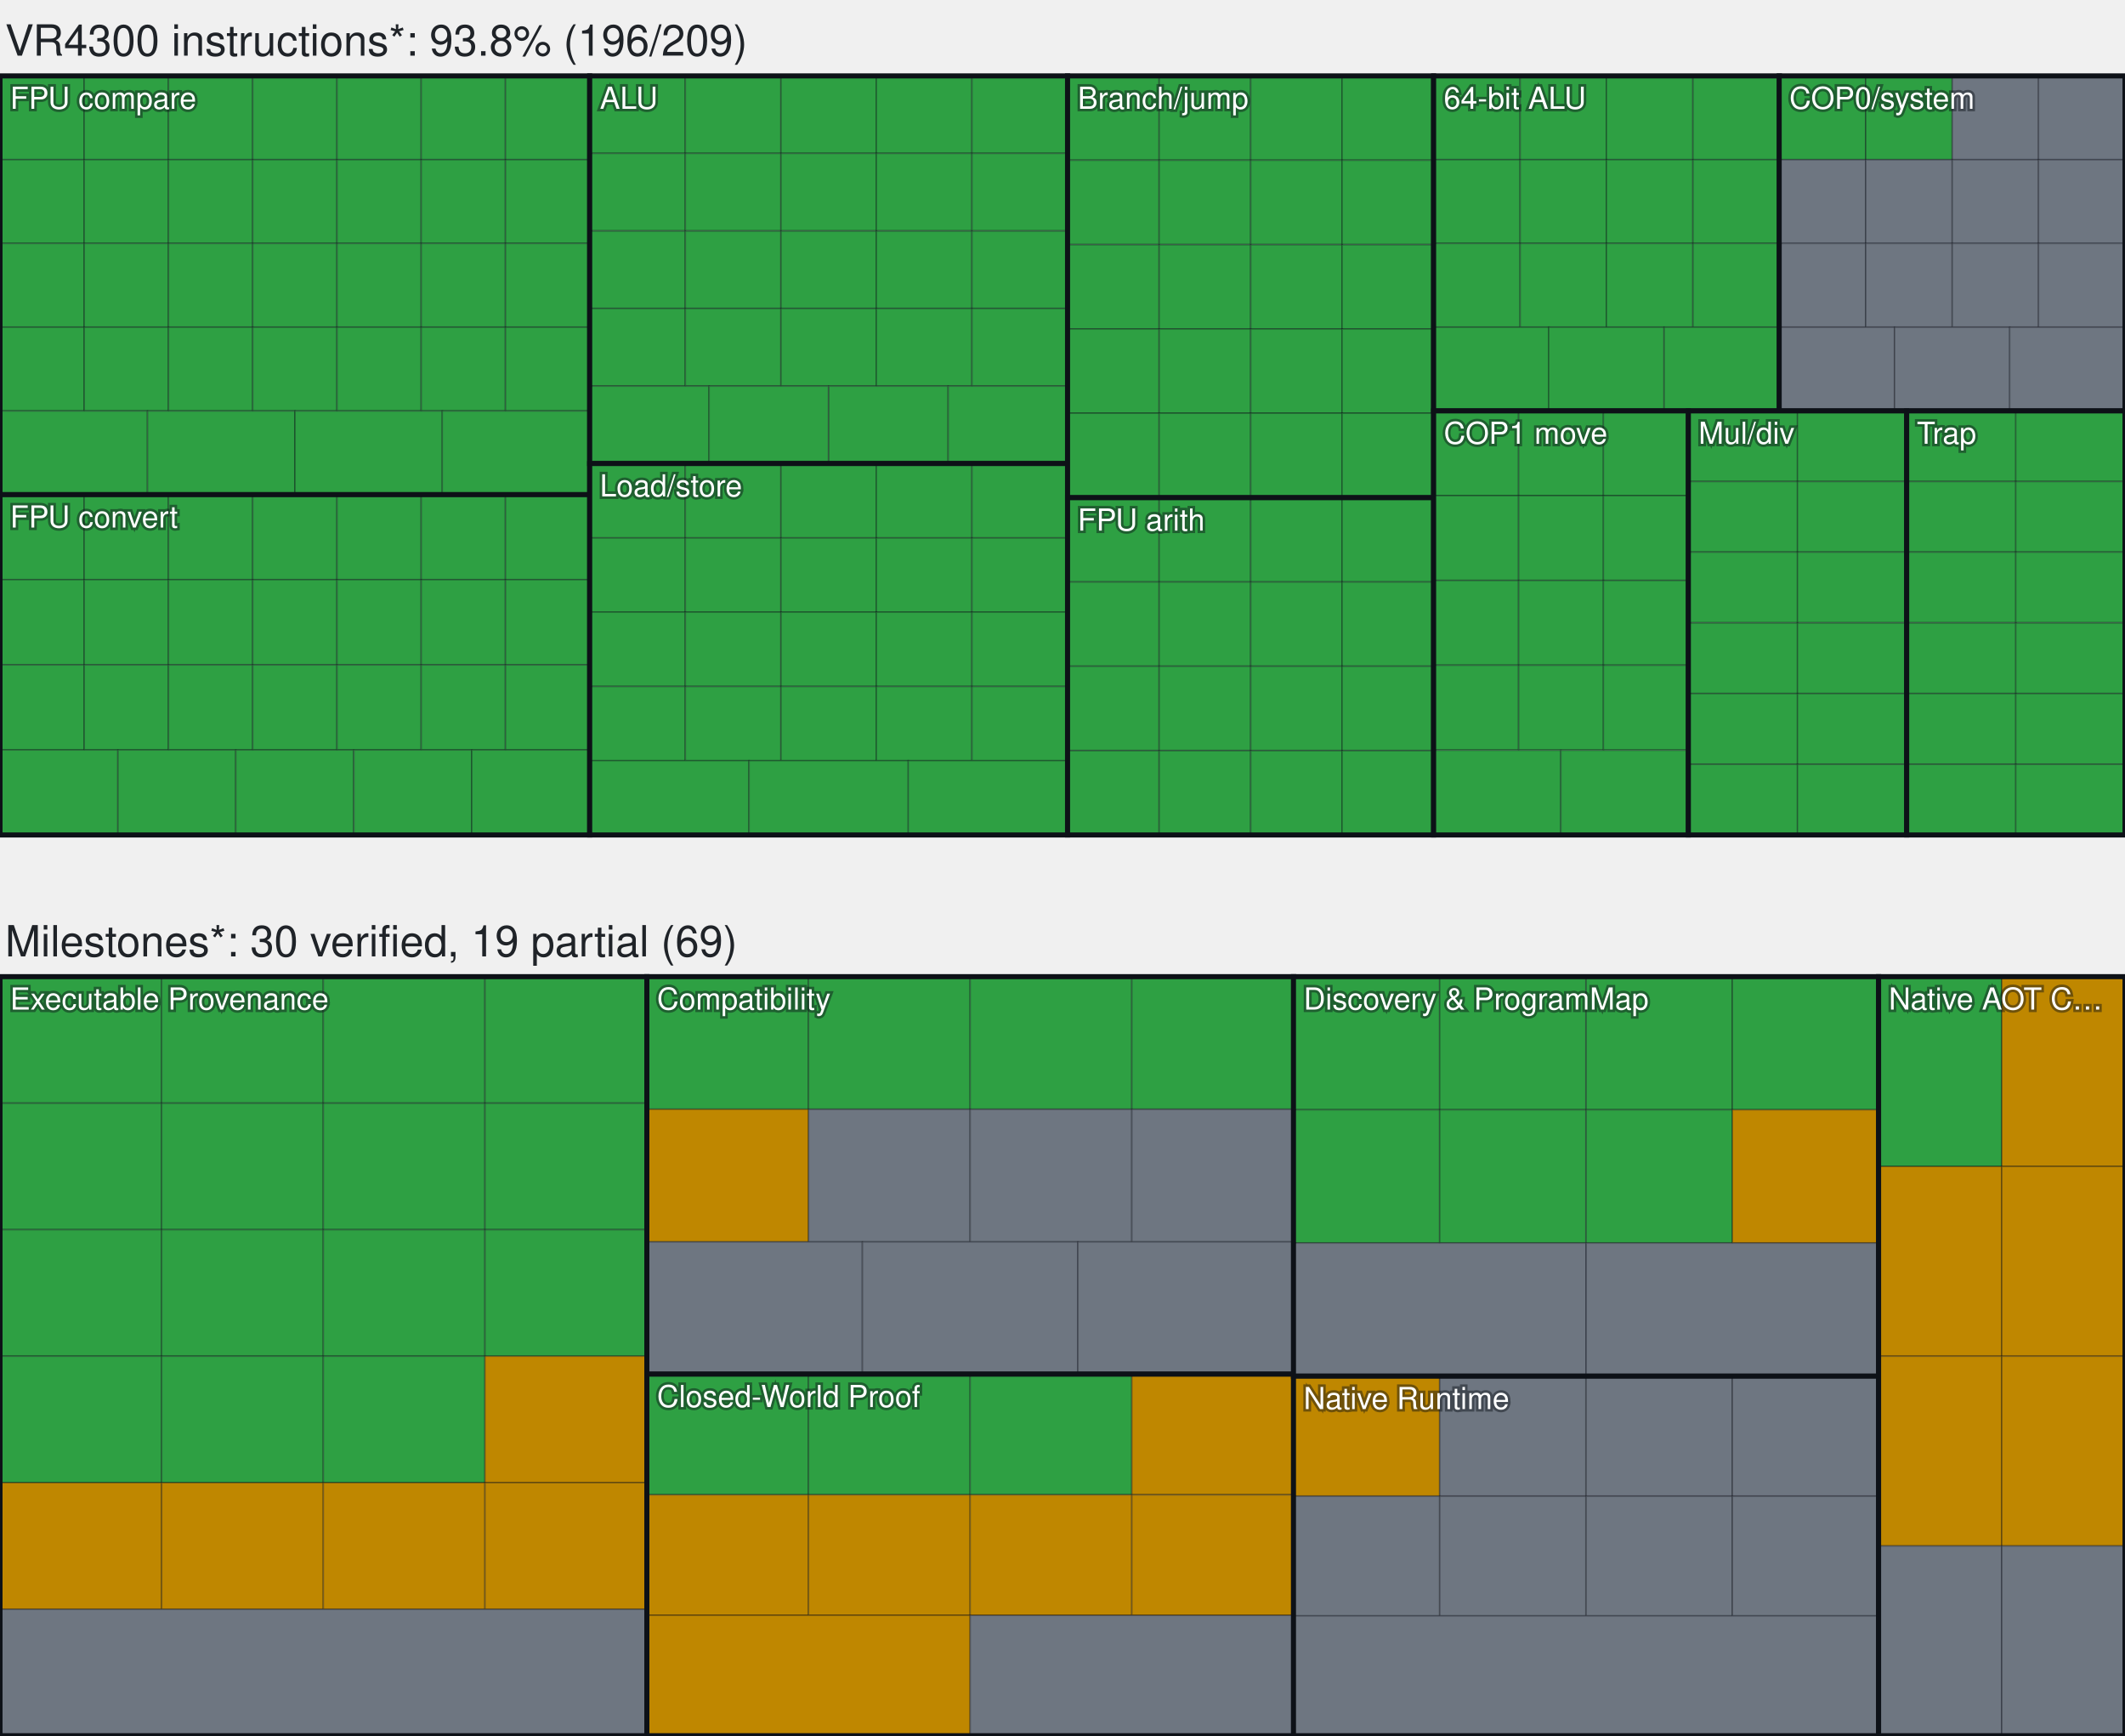
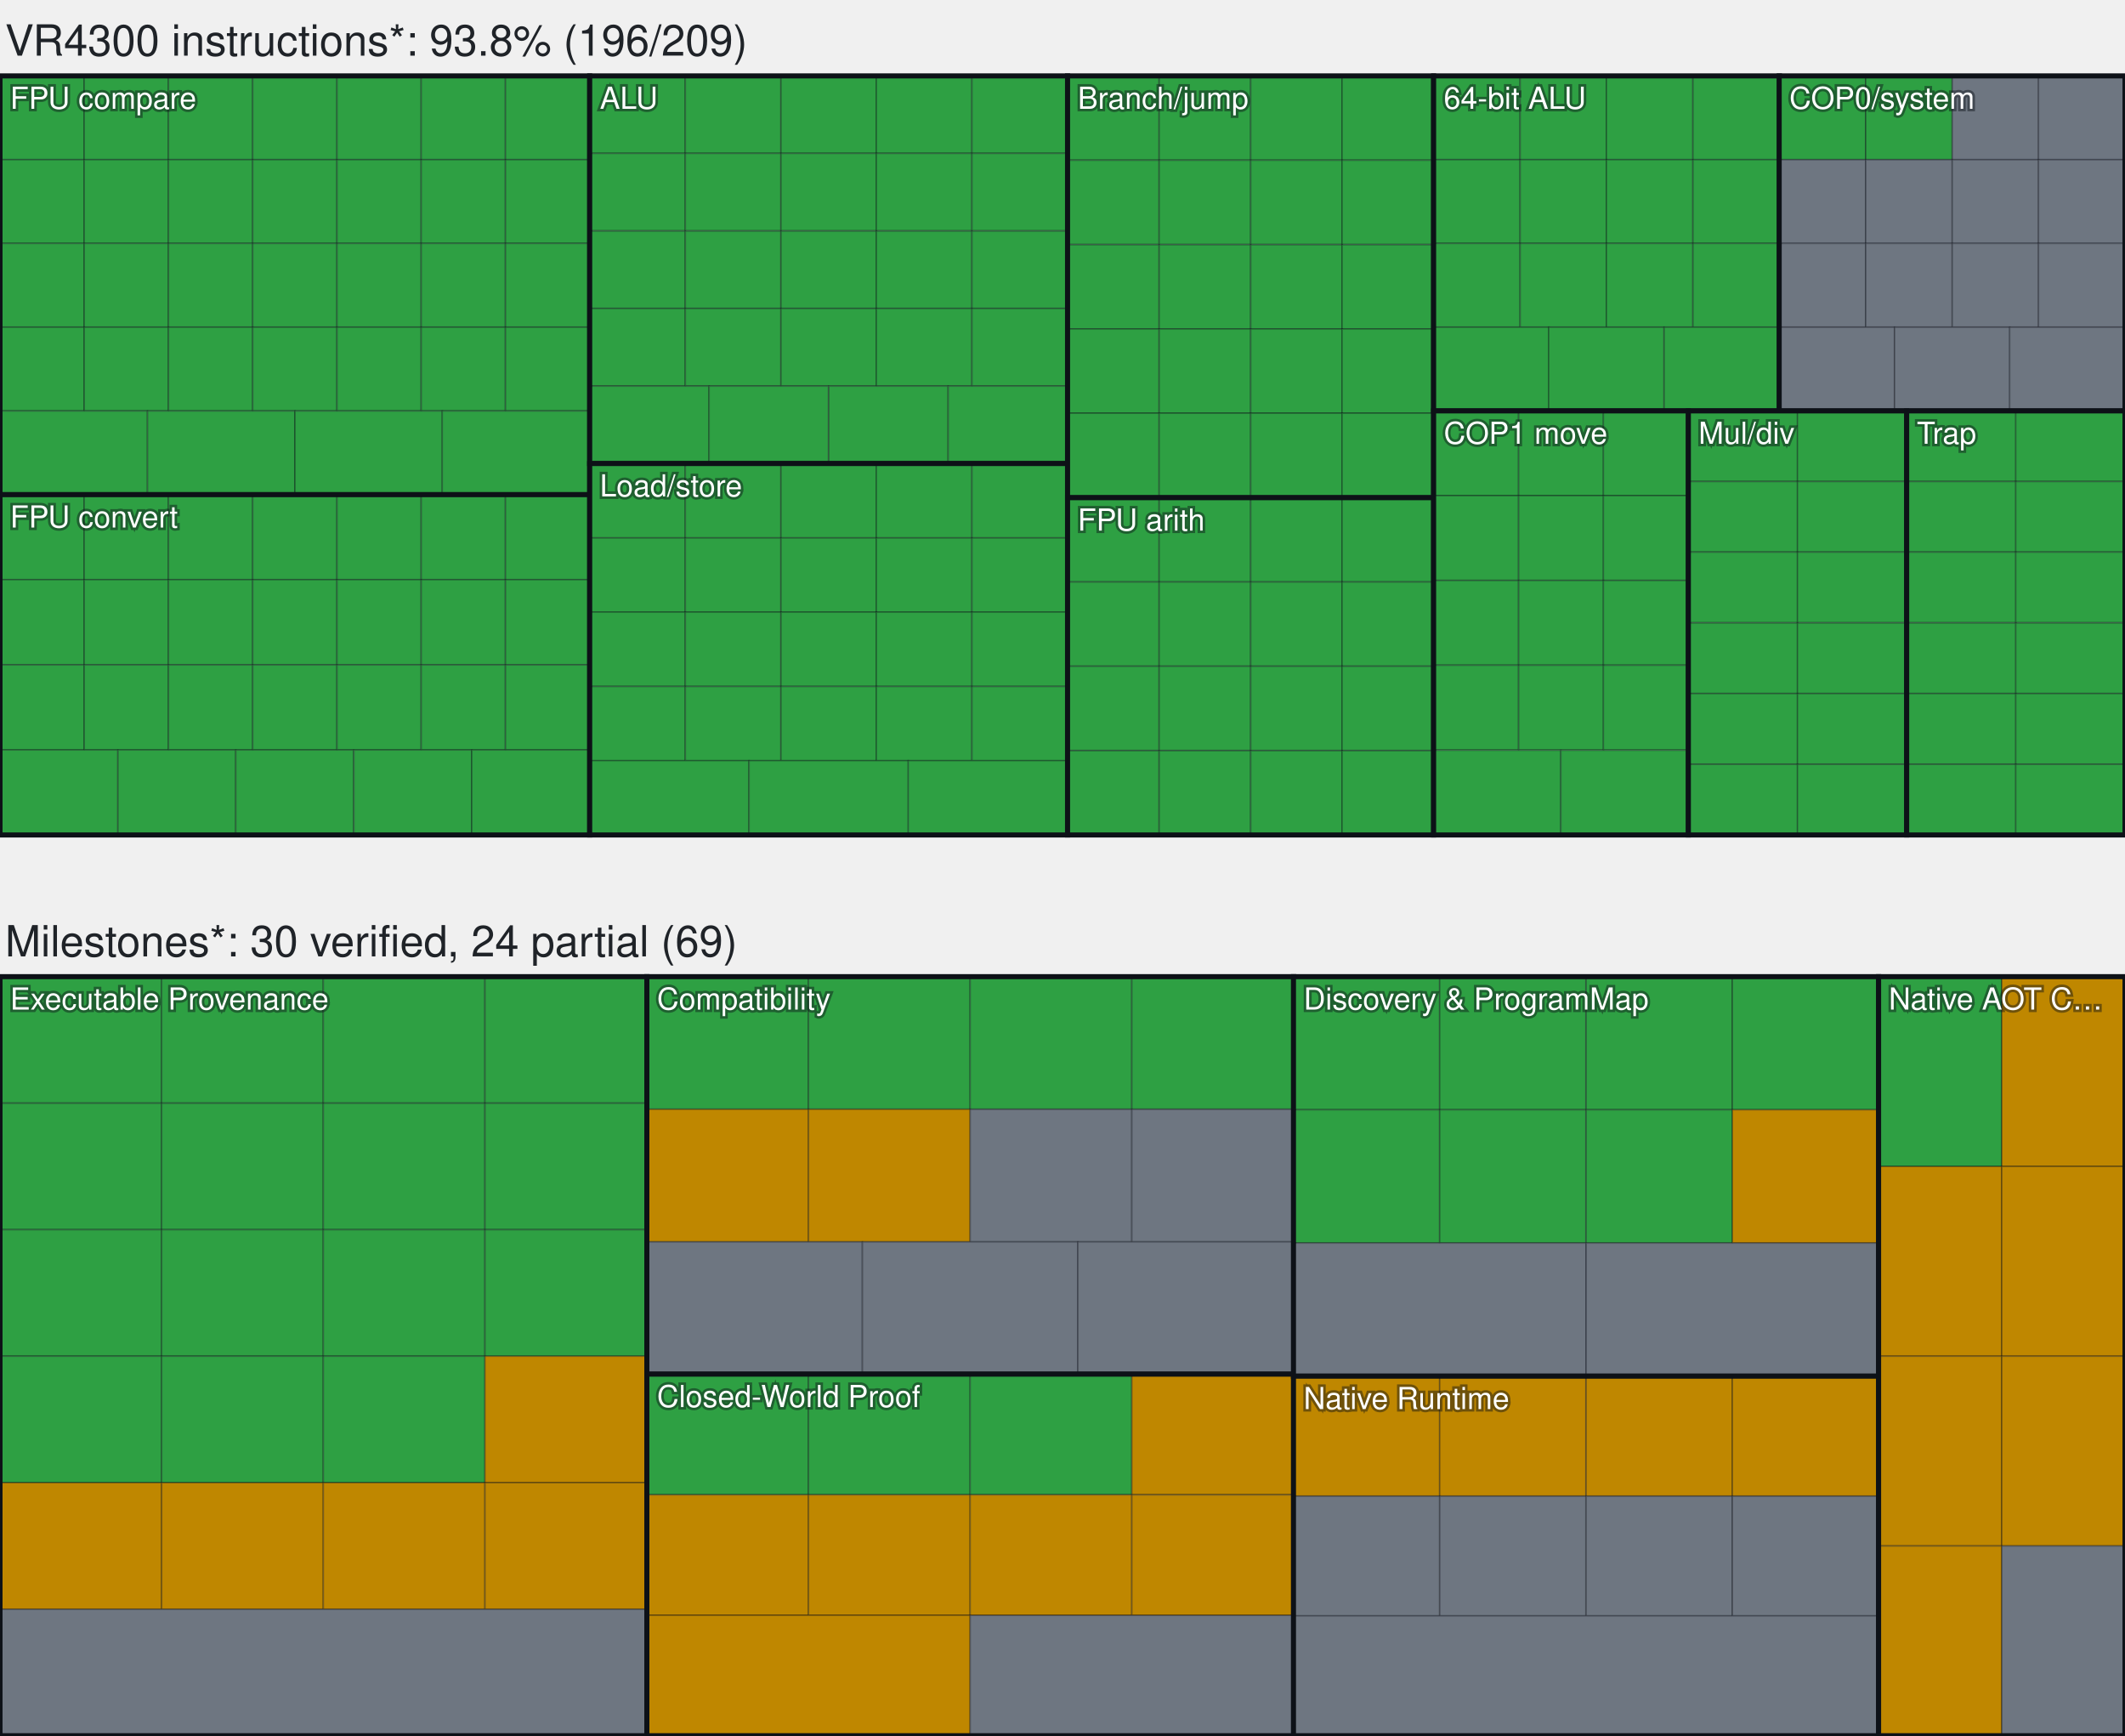
<svg xmlns="http://www.w3.org/2000/svg" viewBox="0 0 840 686" width="840" height="686" role="img" aria-label="Plaid coverage maps">
  <style>text{font-family:-apple-system,"Segoe UI",Helvetica,Arial,sans-serif}.title{font-size:17px;fill:#1f2328}.cell{font-size:12px;fill:#fff;paint-order:stroke;stroke:#0d1117;stroke-width:2px;stroke-opacity:.45}@media (prefers-color-scheme:dark){.title{fill:#e6edf3}}</style>
  <text x="2" y="22" class="title">VR4300 instructions*: 93.8% (196/209)</text>
-   <text x="2" y="378" class="title">Milestones*: 30 verified, 19 partial (69)</text>
+   <text x="2" y="378" class="title">Milestones*: 30 verified, 24 partial (69)</text>
  <rect x="0.0" y="30.0" width="33.3" height="33.1" fill="#2ea043" stroke="#0d1117" stroke-opacity="0.35" stroke-width="0.6" />
  <rect x="33.3" y="30.0" width="33.3" height="33.1" fill="#2ea043" stroke="#0d1117" stroke-opacity="0.35" stroke-width="0.6" />
  <rect x="66.6" y="30.0" width="33.3" height="33.1" fill="#2ea043" stroke="#0d1117" stroke-opacity="0.35" stroke-width="0.6" />
  <rect x="99.9" y="30.0" width="33.3" height="33.1" fill="#2ea043" stroke="#0d1117" stroke-opacity="0.35" stroke-width="0.6" />
  <rect x="133.2" y="30.0" width="33.3" height="33.1" fill="#2ea043" stroke="#0d1117" stroke-opacity="0.35" stroke-width="0.6" />
  <rect x="166.5" y="30.0" width="33.3" height="33.1" fill="#2ea043" stroke="#0d1117" stroke-opacity="0.35" stroke-width="0.6" />
  <rect x="199.8" y="30.0" width="33.3" height="33.1" fill="#2ea043" stroke="#0d1117" stroke-opacity="0.35" stroke-width="0.6" />
  <rect x="0.0" y="63.1" width="33.3" height="33.1" fill="#2ea043" stroke="#0d1117" stroke-opacity="0.35" stroke-width="0.6" />
  <rect x="33.3" y="63.1" width="33.3" height="33.1" fill="#2ea043" stroke="#0d1117" stroke-opacity="0.35" stroke-width="0.6" />
  <rect x="66.6" y="63.1" width="33.3" height="33.1" fill="#2ea043" stroke="#0d1117" stroke-opacity="0.35" stroke-width="0.6" />
  <rect x="99.9" y="63.1" width="33.3" height="33.1" fill="#2ea043" stroke="#0d1117" stroke-opacity="0.35" stroke-width="0.6" />
  <rect x="133.2" y="63.1" width="33.3" height="33.1" fill="#2ea043" stroke="#0d1117" stroke-opacity="0.35" stroke-width="0.6" />
  <rect x="166.5" y="63.1" width="33.3" height="33.1" fill="#2ea043" stroke="#0d1117" stroke-opacity="0.35" stroke-width="0.6" />
  <rect x="199.8" y="63.1" width="33.3" height="33.1" fill="#2ea043" stroke="#0d1117" stroke-opacity="0.35" stroke-width="0.6" />
  <rect x="0.0" y="96.2" width="33.3" height="33.1" fill="#2ea043" stroke="#0d1117" stroke-opacity="0.35" stroke-width="0.6" />
  <rect x="33.3" y="96.2" width="33.3" height="33.1" fill="#2ea043" stroke="#0d1117" stroke-opacity="0.35" stroke-width="0.6" />
  <rect x="66.6" y="96.2" width="33.3" height="33.1" fill="#2ea043" stroke="#0d1117" stroke-opacity="0.35" stroke-width="0.6" />
  <rect x="99.9" y="96.2" width="33.3" height="33.1" fill="#2ea043" stroke="#0d1117" stroke-opacity="0.35" stroke-width="0.6" />
  <rect x="133.2" y="96.2" width="33.3" height="33.1" fill="#2ea043" stroke="#0d1117" stroke-opacity="0.35" stroke-width="0.6" />
  <rect x="166.5" y="96.2" width="33.3" height="33.1" fill="#2ea043" stroke="#0d1117" stroke-opacity="0.35" stroke-width="0.6" />
  <rect x="199.8" y="96.2" width="33.3" height="33.1" fill="#2ea043" stroke="#0d1117" stroke-opacity="0.35" stroke-width="0.6" />
  <rect x="0.0" y="129.3" width="33.3" height="33.1" fill="#2ea043" stroke="#0d1117" stroke-opacity="0.35" stroke-width="0.6" />
  <rect x="33.3" y="129.3" width="33.3" height="33.1" fill="#2ea043" stroke="#0d1117" stroke-opacity="0.35" stroke-width="0.6" />
  <rect x="66.6" y="129.3" width="33.3" height="33.1" fill="#2ea043" stroke="#0d1117" stroke-opacity="0.35" stroke-width="0.6" />
  <rect x="99.9" y="129.3" width="33.3" height="33.1" fill="#2ea043" stroke="#0d1117" stroke-opacity="0.35" stroke-width="0.6" />
  <rect x="133.2" y="129.3" width="33.3" height="33.1" fill="#2ea043" stroke="#0d1117" stroke-opacity="0.35" stroke-width="0.6" />
  <rect x="166.5" y="129.3" width="33.3" height="33.1" fill="#2ea043" stroke="#0d1117" stroke-opacity="0.35" stroke-width="0.6" />
  <rect x="199.8" y="129.3" width="33.3" height="33.1" fill="#2ea043" stroke="#0d1117" stroke-opacity="0.35" stroke-width="0.6" />
  <rect x="0.0" y="162.4" width="58.3" height="33.1" fill="#2ea043" stroke="#0d1117" stroke-opacity="0.35" stroke-width="0.6" />
  <rect x="58.3" y="162.4" width="58.3" height="33.1" fill="#2ea043" stroke="#0d1117" stroke-opacity="0.35" stroke-width="0.6" />
  <rect x="116.6" y="162.4" width="58.3" height="33.1" fill="#2ea043" stroke="#0d1117" stroke-opacity="0.35" stroke-width="0.6" />
  <rect x="174.8" y="162.4" width="58.3" height="33.1" fill="#2ea043" stroke="#0d1117" stroke-opacity="0.35" stroke-width="0.6" />
  <rect x="0.0" y="30.0" width="233.1" height="165.5" fill="none" stroke="#0d1117" stroke-width="2" />
  <text x="4.0" y="43.0" class="cell">FPU compare</text>
  <rect x="0.0" y="195.5" width="33.3" height="33.6" fill="#2ea043" stroke="#0d1117" stroke-opacity="0.35" stroke-width="0.6" />
  <rect x="33.3" y="195.5" width="33.3" height="33.6" fill="#2ea043" stroke="#0d1117" stroke-opacity="0.35" stroke-width="0.6" />
  <rect x="66.6" y="195.5" width="33.3" height="33.6" fill="#2ea043" stroke="#0d1117" stroke-opacity="0.35" stroke-width="0.6" />
  <rect x="99.9" y="195.5" width="33.3" height="33.6" fill="#2ea043" stroke="#0d1117" stroke-opacity="0.35" stroke-width="0.6" />
  <rect x="133.2" y="195.5" width="33.3" height="33.6" fill="#2ea043" stroke="#0d1117" stroke-opacity="0.35" stroke-width="0.6" />
  <rect x="166.5" y="195.5" width="33.3" height="33.6" fill="#2ea043" stroke="#0d1117" stroke-opacity="0.35" stroke-width="0.6" />
  <rect x="199.8" y="195.5" width="33.3" height="33.6" fill="#2ea043" stroke="#0d1117" stroke-opacity="0.35" stroke-width="0.6" />
  <rect x="0.0" y="229.1" width="33.3" height="33.6" fill="#2ea043" stroke="#0d1117" stroke-opacity="0.35" stroke-width="0.6" />
  <rect x="33.3" y="229.1" width="33.3" height="33.6" fill="#2ea043" stroke="#0d1117" stroke-opacity="0.35" stroke-width="0.6" />
  <rect x="66.6" y="229.1" width="33.3" height="33.6" fill="#2ea043" stroke="#0d1117" stroke-opacity="0.35" stroke-width="0.6" />
  <rect x="99.9" y="229.1" width="33.3" height="33.6" fill="#2ea043" stroke="#0d1117" stroke-opacity="0.35" stroke-width="0.6" />
  <rect x="133.2" y="229.1" width="33.3" height="33.6" fill="#2ea043" stroke="#0d1117" stroke-opacity="0.35" stroke-width="0.6" />
  <rect x="166.5" y="229.1" width="33.3" height="33.6" fill="#2ea043" stroke="#0d1117" stroke-opacity="0.35" stroke-width="0.6" />
  <rect x="199.8" y="229.1" width="33.3" height="33.6" fill="#2ea043" stroke="#0d1117" stroke-opacity="0.35" stroke-width="0.6" />
  <rect x="0.0" y="262.8" width="33.3" height="33.6" fill="#2ea043" stroke="#0d1117" stroke-opacity="0.35" stroke-width="0.6" />
  <rect x="33.3" y="262.8" width="33.3" height="33.6" fill="#2ea043" stroke="#0d1117" stroke-opacity="0.35" stroke-width="0.6" />
  <rect x="66.6" y="262.8" width="33.3" height="33.6" fill="#2ea043" stroke="#0d1117" stroke-opacity="0.35" stroke-width="0.6" />
  <rect x="99.9" y="262.8" width="33.3" height="33.6" fill="#2ea043" stroke="#0d1117" stroke-opacity="0.35" stroke-width="0.6" />
  <rect x="133.2" y="262.8" width="33.3" height="33.6" fill="#2ea043" stroke="#0d1117" stroke-opacity="0.35" stroke-width="0.6" />
  <rect x="166.5" y="262.8" width="33.3" height="33.6" fill="#2ea043" stroke="#0d1117" stroke-opacity="0.35" stroke-width="0.6" />
  <rect x="199.8" y="262.8" width="33.3" height="33.6" fill="#2ea043" stroke="#0d1117" stroke-opacity="0.35" stroke-width="0.6" />
  <rect x="0.0" y="296.4" width="46.6" height="33.6" fill="#2ea043" stroke="#0d1117" stroke-opacity="0.35" stroke-width="0.6" />
  <rect x="46.6" y="296.4" width="46.6" height="33.6" fill="#2ea043" stroke="#0d1117" stroke-opacity="0.35" stroke-width="0.6" />
  <rect x="93.2" y="296.4" width="46.6" height="33.6" fill="#2ea043" stroke="#0d1117" stroke-opacity="0.35" stroke-width="0.6" />
  <rect x="139.9" y="296.4" width="46.6" height="33.6" fill="#2ea043" stroke="#0d1117" stroke-opacity="0.35" stroke-width="0.6" />
  <rect x="186.5" y="296.4" width="46.6" height="33.6" fill="#2ea043" stroke="#0d1117" stroke-opacity="0.35" stroke-width="0.6" />
  <rect x="0.0" y="195.5" width="233.1" height="134.5" fill="none" stroke="#0d1117" stroke-width="2" />
  <text x="4.0" y="208.5" class="cell">FPU convert</text>
  <rect x="233.1" y="30.0" width="37.8" height="30.6" fill="#2ea043" stroke="#0d1117" stroke-opacity="0.35" stroke-width="0.6" />
  <rect x="270.9" y="30.0" width="37.8" height="30.6" fill="#2ea043" stroke="#0d1117" stroke-opacity="0.35" stroke-width="0.6" />
  <rect x="308.7" y="30.0" width="37.8" height="30.6" fill="#2ea043" stroke="#0d1117" stroke-opacity="0.35" stroke-width="0.6" />
  <rect x="346.4" y="30.0" width="37.8" height="30.6" fill="#2ea043" stroke="#0d1117" stroke-opacity="0.35" stroke-width="0.6" />
  <rect x="384.2" y="30.0" width="37.8" height="30.6" fill="#2ea043" stroke="#0d1117" stroke-opacity="0.35" stroke-width="0.6" />
  <rect x="233.1" y="60.6" width="37.8" height="30.6" fill="#2ea043" stroke="#0d1117" stroke-opacity="0.35" stroke-width="0.6" />
  <rect x="270.9" y="60.6" width="37.8" height="30.6" fill="#2ea043" stroke="#0d1117" stroke-opacity="0.35" stroke-width="0.6" />
  <rect x="308.7" y="60.6" width="37.8" height="30.6" fill="#2ea043" stroke="#0d1117" stroke-opacity="0.35" stroke-width="0.6" />
  <rect x="346.4" y="60.6" width="37.8" height="30.6" fill="#2ea043" stroke="#0d1117" stroke-opacity="0.35" stroke-width="0.6" />
  <rect x="384.2" y="60.6" width="37.8" height="30.6" fill="#2ea043" stroke="#0d1117" stroke-opacity="0.35" stroke-width="0.6" />
  <rect x="233.1" y="91.3" width="37.8" height="30.6" fill="#2ea043" stroke="#0d1117" stroke-opacity="0.35" stroke-width="0.6" />
  <rect x="270.9" y="91.3" width="37.8" height="30.6" fill="#2ea043" stroke="#0d1117" stroke-opacity="0.35" stroke-width="0.6" />
  <rect x="308.7" y="91.3" width="37.8" height="30.6" fill="#2ea043" stroke="#0d1117" stroke-opacity="0.35" stroke-width="0.6" />
  <rect x="346.4" y="91.3" width="37.8" height="30.6" fill="#2ea043" stroke="#0d1117" stroke-opacity="0.35" stroke-width="0.6" />
  <rect x="384.2" y="91.3" width="37.8" height="30.6" fill="#2ea043" stroke="#0d1117" stroke-opacity="0.35" stroke-width="0.6" />
  <rect x="233.1" y="121.9" width="37.8" height="30.6" fill="#2ea043" stroke="#0d1117" stroke-opacity="0.35" stroke-width="0.6" />
  <rect x="270.9" y="121.9" width="37.8" height="30.6" fill="#2ea043" stroke="#0d1117" stroke-opacity="0.35" stroke-width="0.6" />
  <rect x="308.7" y="121.9" width="37.8" height="30.6" fill="#2ea043" stroke="#0d1117" stroke-opacity="0.35" stroke-width="0.6" />
  <rect x="346.4" y="121.9" width="37.8" height="30.6" fill="#2ea043" stroke="#0d1117" stroke-opacity="0.35" stroke-width="0.6" />
  <rect x="384.2" y="121.9" width="37.8" height="30.6" fill="#2ea043" stroke="#0d1117" stroke-opacity="0.35" stroke-width="0.6" />
  <rect x="233.1" y="152.6" width="47.2" height="30.6" fill="#2ea043" stroke="#0d1117" stroke-opacity="0.35" stroke-width="0.6" />
  <rect x="280.3" y="152.6" width="47.2" height="30.6" fill="#2ea043" stroke="#0d1117" stroke-opacity="0.35" stroke-width="0.6" />
  <rect x="327.6" y="152.6" width="47.2" height="30.6" fill="#2ea043" stroke="#0d1117" stroke-opacity="0.35" stroke-width="0.6" />
  <rect x="374.8" y="152.6" width="47.2" height="30.6" fill="#2ea043" stroke="#0d1117" stroke-opacity="0.35" stroke-width="0.6" />
  <rect x="233.1" y="30.0" width="188.9" height="153.2" fill="none" stroke="#0d1117" stroke-width="2" />
  <text x="237.1" y="43.0" class="cell">ALU</text>
  <rect x="233.1" y="183.2" width="37.8" height="29.4" fill="#2ea043" stroke="#0d1117" stroke-opacity="0.35" stroke-width="0.6" />
  <rect x="270.9" y="183.2" width="37.8" height="29.4" fill="#2ea043" stroke="#0d1117" stroke-opacity="0.35" stroke-width="0.6" />
  <rect x="308.7" y="183.2" width="37.8" height="29.4" fill="#2ea043" stroke="#0d1117" stroke-opacity="0.35" stroke-width="0.6" />
  <rect x="346.4" y="183.2" width="37.8" height="29.4" fill="#2ea043" stroke="#0d1117" stroke-opacity="0.35" stroke-width="0.6" />
  <rect x="384.2" y="183.2" width="37.8" height="29.4" fill="#2ea043" stroke="#0d1117" stroke-opacity="0.35" stroke-width="0.6" />
  <rect x="233.1" y="212.6" width="37.8" height="29.4" fill="#2ea043" stroke="#0d1117" stroke-opacity="0.35" stroke-width="0.6" />
  <rect x="270.9" y="212.6" width="37.8" height="29.4" fill="#2ea043" stroke="#0d1117" stroke-opacity="0.35" stroke-width="0.6" />
  <rect x="308.7" y="212.6" width="37.8" height="29.4" fill="#2ea043" stroke="#0d1117" stroke-opacity="0.35" stroke-width="0.6" />
  <rect x="346.4" y="212.6" width="37.8" height="29.4" fill="#2ea043" stroke="#0d1117" stroke-opacity="0.35" stroke-width="0.6" />
  <rect x="384.2" y="212.6" width="37.8" height="29.4" fill="#2ea043" stroke="#0d1117" stroke-opacity="0.35" stroke-width="0.6" />
  <rect x="233.1" y="241.9" width="37.8" height="29.4" fill="#2ea043" stroke="#0d1117" stroke-opacity="0.35" stroke-width="0.6" />
  <rect x="270.9" y="241.9" width="37.8" height="29.4" fill="#2ea043" stroke="#0d1117" stroke-opacity="0.35" stroke-width="0.6" />
  <rect x="308.7" y="241.9" width="37.8" height="29.4" fill="#2ea043" stroke="#0d1117" stroke-opacity="0.35" stroke-width="0.6" />
  <rect x="346.4" y="241.9" width="37.8" height="29.4" fill="#2ea043" stroke="#0d1117" stroke-opacity="0.35" stroke-width="0.6" />
  <rect x="384.2" y="241.9" width="37.8" height="29.4" fill="#2ea043" stroke="#0d1117" stroke-opacity="0.35" stroke-width="0.6" />
  <rect x="233.1" y="271.3" width="37.8" height="29.4" fill="#2ea043" stroke="#0d1117" stroke-opacity="0.35" stroke-width="0.6" />
  <rect x="270.9" y="271.3" width="37.8" height="29.4" fill="#2ea043" stroke="#0d1117" stroke-opacity="0.35" stroke-width="0.6" />
  <rect x="308.7" y="271.3" width="37.8" height="29.4" fill="#2ea043" stroke="#0d1117" stroke-opacity="0.35" stroke-width="0.6" />
  <rect x="346.4" y="271.3" width="37.8" height="29.4" fill="#2ea043" stroke="#0d1117" stroke-opacity="0.35" stroke-width="0.6" />
  <rect x="384.2" y="271.3" width="37.8" height="29.4" fill="#2ea043" stroke="#0d1117" stroke-opacity="0.35" stroke-width="0.6" />
  <rect x="233.1" y="300.6" width="63.0" height="29.4" fill="#2ea043" stroke="#0d1117" stroke-opacity="0.35" stroke-width="0.6" />
  <rect x="296.1" y="300.6" width="63.0" height="29.4" fill="#2ea043" stroke="#0d1117" stroke-opacity="0.35" stroke-width="0.6" />
  <rect x="359.0" y="300.6" width="63.0" height="29.4" fill="#2ea043" stroke="#0d1117" stroke-opacity="0.35" stroke-width="0.6" />
  <rect x="233.1" y="183.2" width="188.9" height="146.8" fill="none" stroke="#0d1117" stroke-width="2" />
  <text x="237.1" y="196.2" class="cell">Load/store</text>
  <rect x="422.0" y="30.0" width="36.2" height="33.3" fill="#2ea043" stroke="#0d1117" stroke-opacity="0.35" stroke-width="0.6" />
  <rect x="458.2" y="30.0" width="36.2" height="33.3" fill="#2ea043" stroke="#0d1117" stroke-opacity="0.35" stroke-width="0.6" />
  <rect x="494.4" y="30.0" width="36.2" height="33.3" fill="#2ea043" stroke="#0d1117" stroke-opacity="0.35" stroke-width="0.6" />
  <rect x="530.5" y="30.0" width="36.2" height="33.3" fill="#2ea043" stroke="#0d1117" stroke-opacity="0.35" stroke-width="0.6" />
  <rect x="422.0" y="63.3" width="36.2" height="33.3" fill="#2ea043" stroke="#0d1117" stroke-opacity="0.35" stroke-width="0.6" />
  <rect x="458.2" y="63.3" width="36.2" height="33.3" fill="#2ea043" stroke="#0d1117" stroke-opacity="0.35" stroke-width="0.6" />
  <rect x="494.4" y="63.3" width="36.2" height="33.3" fill="#2ea043" stroke="#0d1117" stroke-opacity="0.35" stroke-width="0.6" />
  <rect x="530.5" y="63.3" width="36.2" height="33.3" fill="#2ea043" stroke="#0d1117" stroke-opacity="0.35" stroke-width="0.6" />
  <rect x="422.0" y="96.7" width="36.2" height="33.3" fill="#2ea043" stroke="#0d1117" stroke-opacity="0.35" stroke-width="0.6" />
  <rect x="458.2" y="96.7" width="36.2" height="33.3" fill="#2ea043" stroke="#0d1117" stroke-opacity="0.35" stroke-width="0.6" />
  <rect x="494.4" y="96.7" width="36.2" height="33.3" fill="#2ea043" stroke="#0d1117" stroke-opacity="0.35" stroke-width="0.6" />
  <rect x="530.5" y="96.7" width="36.2" height="33.3" fill="#2ea043" stroke="#0d1117" stroke-opacity="0.35" stroke-width="0.6" />
  <rect x="422.0" y="130.0" width="36.2" height="33.3" fill="#2ea043" stroke="#0d1117" stroke-opacity="0.35" stroke-width="0.6" />
  <rect x="458.2" y="130.0" width="36.2" height="33.3" fill="#2ea043" stroke="#0d1117" stroke-opacity="0.35" stroke-width="0.6" />
  <rect x="494.4" y="130.0" width="36.2" height="33.3" fill="#2ea043" stroke="#0d1117" stroke-opacity="0.35" stroke-width="0.6" />
  <rect x="530.5" y="130.0" width="36.2" height="33.3" fill="#2ea043" stroke="#0d1117" stroke-opacity="0.35" stroke-width="0.6" />
  <rect x="422.0" y="163.3" width="36.2" height="33.3" fill="#2ea043" stroke="#0d1117" stroke-opacity="0.35" stroke-width="0.6" />
  <rect x="458.2" y="163.3" width="36.2" height="33.3" fill="#2ea043" stroke="#0d1117" stroke-opacity="0.35" stroke-width="0.6" />
  <rect x="494.4" y="163.3" width="36.2" height="33.3" fill="#2ea043" stroke="#0d1117" stroke-opacity="0.35" stroke-width="0.6" />
  <rect x="530.5" y="163.3" width="36.2" height="33.3" fill="#2ea043" stroke="#0d1117" stroke-opacity="0.35" stroke-width="0.6" />
  <rect x="422.0" y="30.0" width="144.7" height="166.7" fill="none" stroke="#0d1117" stroke-width="2" />
  <text x="426.0" y="43.0" class="cell">Branch/jump</text>
  <rect x="422.0" y="196.7" width="36.2" height="33.3" fill="#2ea043" stroke="#0d1117" stroke-opacity="0.35" stroke-width="0.6" />
  <rect x="458.2" y="196.7" width="36.2" height="33.3" fill="#2ea043" stroke="#0d1117" stroke-opacity="0.35" stroke-width="0.6" />
  <rect x="494.4" y="196.7" width="36.2" height="33.3" fill="#2ea043" stroke="#0d1117" stroke-opacity="0.35" stroke-width="0.6" />
  <rect x="530.5" y="196.7" width="36.2" height="33.3" fill="#2ea043" stroke="#0d1117" stroke-opacity="0.35" stroke-width="0.6" />
  <rect x="422.0" y="230.0" width="36.2" height="33.3" fill="#2ea043" stroke="#0d1117" stroke-opacity="0.35" stroke-width="0.6" />
  <rect x="458.2" y="230.0" width="36.2" height="33.3" fill="#2ea043" stroke="#0d1117" stroke-opacity="0.35" stroke-width="0.6" />
  <rect x="494.4" y="230.0" width="36.2" height="33.3" fill="#2ea043" stroke="#0d1117" stroke-opacity="0.35" stroke-width="0.6" />
  <rect x="530.5" y="230.0" width="36.2" height="33.3" fill="#2ea043" stroke="#0d1117" stroke-opacity="0.35" stroke-width="0.6" />
  <rect x="422.0" y="263.3" width="36.2" height="33.3" fill="#2ea043" stroke="#0d1117" stroke-opacity="0.35" stroke-width="0.6" />
  <rect x="458.2" y="263.3" width="36.2" height="33.3" fill="#2ea043" stroke="#0d1117" stroke-opacity="0.35" stroke-width="0.6" />
  <rect x="494.4" y="263.3" width="36.2" height="33.3" fill="#2ea043" stroke="#0d1117" stroke-opacity="0.35" stroke-width="0.6" />
  <rect x="530.5" y="263.3" width="36.2" height="33.3" fill="#2ea043" stroke="#0d1117" stroke-opacity="0.35" stroke-width="0.6" />
  <rect x="422.0" y="296.7" width="36.2" height="33.3" fill="#2ea043" stroke="#0d1117" stroke-opacity="0.35" stroke-width="0.6" />
  <rect x="458.2" y="296.7" width="36.2" height="33.3" fill="#2ea043" stroke="#0d1117" stroke-opacity="0.35" stroke-width="0.6" />
  <rect x="494.4" y="296.7" width="36.2" height="33.3" fill="#2ea043" stroke="#0d1117" stroke-opacity="0.35" stroke-width="0.6" />
  <rect x="530.5" y="296.7" width="36.2" height="33.3" fill="#2ea043" stroke="#0d1117" stroke-opacity="0.35" stroke-width="0.6" />
  <rect x="422.0" y="196.7" width="144.7" height="133.3" fill="none" stroke="#0d1117" stroke-width="2" />
  <text x="426.0" y="209.7" class="cell">FPU arith</text>
  <rect x="566.7" y="30.0" width="34.2" height="33.1" fill="#2ea043" stroke="#0d1117" stroke-opacity="0.35" stroke-width="0.6" />
  <rect x="600.9" y="30.0" width="34.2" height="33.1" fill="#2ea043" stroke="#0d1117" stroke-opacity="0.35" stroke-width="0.6" />
  <rect x="635.0" y="30.0" width="34.2" height="33.1" fill="#2ea043" stroke="#0d1117" stroke-opacity="0.35" stroke-width="0.6" />
  <rect x="669.2" y="30.0" width="34.2" height="33.1" fill="#2ea043" stroke="#0d1117" stroke-opacity="0.35" stroke-width="0.6" />
  <rect x="566.7" y="63.1" width="34.2" height="33.1" fill="#2ea043" stroke="#0d1117" stroke-opacity="0.35" stroke-width="0.6" />
  <rect x="600.9" y="63.1" width="34.2" height="33.1" fill="#2ea043" stroke="#0d1117" stroke-opacity="0.35" stroke-width="0.6" />
  <rect x="635.0" y="63.1" width="34.2" height="33.1" fill="#2ea043" stroke="#0d1117" stroke-opacity="0.35" stroke-width="0.6" />
  <rect x="669.2" y="63.1" width="34.2" height="33.1" fill="#2ea043" stroke="#0d1117" stroke-opacity="0.35" stroke-width="0.6" />
  <rect x="566.7" y="96.2" width="34.2" height="33.1" fill="#2ea043" stroke="#0d1117" stroke-opacity="0.35" stroke-width="0.6" />
  <rect x="600.9" y="96.2" width="34.2" height="33.1" fill="#2ea043" stroke="#0d1117" stroke-opacity="0.35" stroke-width="0.6" />
  <rect x="635.0" y="96.2" width="34.2" height="33.1" fill="#2ea043" stroke="#0d1117" stroke-opacity="0.35" stroke-width="0.6" />
  <rect x="669.2" y="96.2" width="34.2" height="33.1" fill="#2ea043" stroke="#0d1117" stroke-opacity="0.35" stroke-width="0.6" />
  <rect x="566.7" y="129.3" width="45.6" height="33.1" fill="#2ea043" stroke="#0d1117" stroke-opacity="0.35" stroke-width="0.6" />
  <rect x="612.2" y="129.3" width="45.6" height="33.1" fill="#2ea043" stroke="#0d1117" stroke-opacity="0.35" stroke-width="0.6" />
  <rect x="657.8" y="129.3" width="45.6" height="33.1" fill="#2ea043" stroke="#0d1117" stroke-opacity="0.35" stroke-width="0.6" />
  <rect x="566.7" y="30.0" width="136.7" height="132.4" fill="none" stroke="#0d1117" stroke-width="2" />
  <text x="570.7" y="43.0" class="cell">64-bit ALU</text>
  <rect x="703.3" y="30.0" width="34.2" height="33.1" fill="#2ea043" stroke="#0d1117" stroke-opacity="0.35" stroke-width="0.6" />
  <rect x="737.5" y="30.0" width="34.2" height="33.1" fill="#2ea043" stroke="#0d1117" stroke-opacity="0.35" stroke-width="0.6" />
  <rect x="771.7" y="30.0" width="34.2" height="33.1" fill="#6e7681" stroke="#0d1117" stroke-opacity="0.35" stroke-width="0.6" />
  <rect x="805.8" y="30.0" width="34.2" height="33.1" fill="#6e7681" stroke="#0d1117" stroke-opacity="0.35" stroke-width="0.6" />
  <rect x="703.3" y="63.1" width="34.2" height="33.1" fill="#6e7681" stroke="#0d1117" stroke-opacity="0.35" stroke-width="0.6" />
  <rect x="737.5" y="63.1" width="34.2" height="33.1" fill="#6e7681" stroke="#0d1117" stroke-opacity="0.35" stroke-width="0.6" />
  <rect x="771.7" y="63.1" width="34.2" height="33.1" fill="#6e7681" stroke="#0d1117" stroke-opacity="0.35" stroke-width="0.6" />
  <rect x="805.8" y="63.1" width="34.2" height="33.1" fill="#6e7681" stroke="#0d1117" stroke-opacity="0.35" stroke-width="0.6" />
  <rect x="703.3" y="96.2" width="34.2" height="33.1" fill="#6e7681" stroke="#0d1117" stroke-opacity="0.35" stroke-width="0.6" />
  <rect x="737.5" y="96.2" width="34.2" height="33.1" fill="#6e7681" stroke="#0d1117" stroke-opacity="0.35" stroke-width="0.6" />
  <rect x="771.7" y="96.2" width="34.2" height="33.1" fill="#6e7681" stroke="#0d1117" stroke-opacity="0.35" stroke-width="0.6" />
  <rect x="805.8" y="96.2" width="34.2" height="33.1" fill="#6e7681" stroke="#0d1117" stroke-opacity="0.35" stroke-width="0.6" />
  <rect x="703.3" y="129.3" width="45.6" height="33.1" fill="#6e7681" stroke="#0d1117" stroke-opacity="0.35" stroke-width="0.6" />
  <rect x="748.9" y="129.3" width="45.6" height="33.1" fill="#6e7681" stroke="#0d1117" stroke-opacity="0.35" stroke-width="0.6" />
  <rect x="794.4" y="129.3" width="45.6" height="33.1" fill="#6e7681" stroke="#0d1117" stroke-opacity="0.35" stroke-width="0.6" />
  <rect x="703.3" y="30.0" width="136.7" height="132.4" fill="none" stroke="#0d1117" stroke-width="2" />
  <text x="707.3" y="43.0" class="cell">COP0/system</text>
  <rect x="566.7" y="162.4" width="33.6" height="33.5" fill="#2ea043" stroke="#0d1117" stroke-opacity="0.35" stroke-width="0.6" />
  <rect x="600.3" y="162.4" width="33.6" height="33.5" fill="#2ea043" stroke="#0d1117" stroke-opacity="0.35" stroke-width="0.6" />
  <rect x="633.8" y="162.4" width="33.6" height="33.5" fill="#2ea043" stroke="#0d1117" stroke-opacity="0.35" stroke-width="0.6" />
  <rect x="566.7" y="195.9" width="33.6" height="33.5" fill="#2ea043" stroke="#0d1117" stroke-opacity="0.35" stroke-width="0.6" />
  <rect x="600.3" y="195.9" width="33.6" height="33.5" fill="#2ea043" stroke="#0d1117" stroke-opacity="0.35" stroke-width="0.6" />
  <rect x="633.8" y="195.9" width="33.6" height="33.5" fill="#2ea043" stroke="#0d1117" stroke-opacity="0.35" stroke-width="0.6" />
  <rect x="566.7" y="229.4" width="33.6" height="33.5" fill="#2ea043" stroke="#0d1117" stroke-opacity="0.35" stroke-width="0.6" />
  <rect x="600.3" y="229.4" width="33.6" height="33.5" fill="#2ea043" stroke="#0d1117" stroke-opacity="0.35" stroke-width="0.6" />
  <rect x="633.8" y="229.4" width="33.6" height="33.5" fill="#2ea043" stroke="#0d1117" stroke-opacity="0.35" stroke-width="0.6" />
  <rect x="566.7" y="262.9" width="33.6" height="33.5" fill="#2ea043" stroke="#0d1117" stroke-opacity="0.35" stroke-width="0.6" />
  <rect x="600.3" y="262.9" width="33.6" height="33.5" fill="#2ea043" stroke="#0d1117" stroke-opacity="0.35" stroke-width="0.6" />
  <rect x="633.8" y="262.9" width="33.6" height="33.5" fill="#2ea043" stroke="#0d1117" stroke-opacity="0.35" stroke-width="0.6" />
  <rect x="566.7" y="296.5" width="50.3" height="33.5" fill="#2ea043" stroke="#0d1117" stroke-opacity="0.35" stroke-width="0.6" />
  <rect x="617.0" y="296.5" width="50.3" height="33.5" fill="#2ea043" stroke="#0d1117" stroke-opacity="0.35" stroke-width="0.6" />
  <rect x="566.7" y="162.4" width="100.7" height="167.6" fill="none" stroke="#0d1117" stroke-width="2" />
  <text x="570.7" y="175.4" class="cell">COP1 move</text>
  <rect x="667.4" y="162.4" width="43.2" height="27.9" fill="#2ea043" stroke="#0d1117" stroke-opacity="0.35" stroke-width="0.6" />
  <rect x="710.5" y="162.4" width="43.2" height="27.9" fill="#2ea043" stroke="#0d1117" stroke-opacity="0.35" stroke-width="0.6" />
  <rect x="667.4" y="190.3" width="43.2" height="27.9" fill="#2ea043" stroke="#0d1117" stroke-opacity="0.35" stroke-width="0.6" />
  <rect x="710.5" y="190.3" width="43.2" height="27.9" fill="#2ea043" stroke="#0d1117" stroke-opacity="0.35" stroke-width="0.6" />
  <rect x="667.4" y="218.2" width="43.2" height="27.9" fill="#2ea043" stroke="#0d1117" stroke-opacity="0.35" stroke-width="0.6" />
  <rect x="710.5" y="218.2" width="43.2" height="27.9" fill="#2ea043" stroke="#0d1117" stroke-opacity="0.35" stroke-width="0.6" />
  <rect x="667.4" y="246.2" width="43.2" height="27.9" fill="#2ea043" stroke="#0d1117" stroke-opacity="0.35" stroke-width="0.6" />
  <rect x="710.5" y="246.2" width="43.2" height="27.9" fill="#2ea043" stroke="#0d1117" stroke-opacity="0.35" stroke-width="0.6" />
  <rect x="667.4" y="274.1" width="43.2" height="27.9" fill="#2ea043" stroke="#0d1117" stroke-opacity="0.35" stroke-width="0.6" />
  <rect x="710.5" y="274.1" width="43.2" height="27.9" fill="#2ea043" stroke="#0d1117" stroke-opacity="0.35" stroke-width="0.6" />
  <rect x="667.4" y="302.1" width="43.2" height="27.9" fill="#2ea043" stroke="#0d1117" stroke-opacity="0.35" stroke-width="0.6" />
  <rect x="710.5" y="302.1" width="43.2" height="27.9" fill="#2ea043" stroke="#0d1117" stroke-opacity="0.35" stroke-width="0.6" />
  <rect x="667.4" y="162.4" width="86.3" height="167.6" fill="none" stroke="#0d1117" stroke-width="2" />
  <text x="671.4" y="175.4" class="cell">Mul/div</text>
  <rect x="753.7" y="162.4" width="43.2" height="27.9" fill="#2ea043" stroke="#0d1117" stroke-opacity="0.35" stroke-width="0.6" />
  <rect x="796.8" y="162.4" width="43.2" height="27.9" fill="#2ea043" stroke="#0d1117" stroke-opacity="0.35" stroke-width="0.6" />
  <rect x="753.7" y="190.3" width="43.2" height="27.9" fill="#2ea043" stroke="#0d1117" stroke-opacity="0.35" stroke-width="0.6" />
  <rect x="796.8" y="190.3" width="43.2" height="27.9" fill="#2ea043" stroke="#0d1117" stroke-opacity="0.35" stroke-width="0.6" />
  <rect x="753.7" y="218.2" width="43.2" height="27.9" fill="#2ea043" stroke="#0d1117" stroke-opacity="0.35" stroke-width="0.6" />
  <rect x="796.8" y="218.2" width="43.2" height="27.9" fill="#2ea043" stroke="#0d1117" stroke-opacity="0.35" stroke-width="0.6" />
  <rect x="753.7" y="246.2" width="43.2" height="27.9" fill="#2ea043" stroke="#0d1117" stroke-opacity="0.35" stroke-width="0.6" />
  <rect x="796.8" y="246.2" width="43.2" height="27.9" fill="#2ea043" stroke="#0d1117" stroke-opacity="0.35" stroke-width="0.6" />
  <rect x="753.7" y="274.1" width="43.2" height="27.9" fill="#2ea043" stroke="#0d1117" stroke-opacity="0.35" stroke-width="0.6" />
  <rect x="796.8" y="274.1" width="43.2" height="27.9" fill="#2ea043" stroke="#0d1117" stroke-opacity="0.35" stroke-width="0.6" />
  <rect x="753.7" y="302.1" width="43.2" height="27.9" fill="#2ea043" stroke="#0d1117" stroke-opacity="0.35" stroke-width="0.6" />
  <rect x="796.8" y="302.1" width="43.2" height="27.9" fill="#2ea043" stroke="#0d1117" stroke-opacity="0.35" stroke-width="0.6" />
  <rect x="753.7" y="162.4" width="86.3" height="167.6" fill="none" stroke="#0d1117" stroke-width="2" />
  <text x="757.7" y="175.4" class="cell">Trap</text>
  <rect x="0.0" y="386.0" width="63.9" height="50.0" fill="#2ea043" stroke="#0d1117" stroke-opacity="0.35" stroke-width="0.6" />
  <rect x="63.9" y="386.0" width="63.9" height="50.0" fill="#2ea043" stroke="#0d1117" stroke-opacity="0.35" stroke-width="0.6" />
  <rect x="127.8" y="386.0" width="63.9" height="50.0" fill="#2ea043" stroke="#0d1117" stroke-opacity="0.35" stroke-width="0.6" />
  <rect x="191.7" y="386.0" width="63.9" height="50.0" fill="#2ea043" stroke="#0d1117" stroke-opacity="0.35" stroke-width="0.6" />
  <rect x="0.0" y="436.0" width="63.9" height="50.0" fill="#2ea043" stroke="#0d1117" stroke-opacity="0.35" stroke-width="0.6" />
  <rect x="63.9" y="436.0" width="63.9" height="50.0" fill="#2ea043" stroke="#0d1117" stroke-opacity="0.35" stroke-width="0.6" />
  <rect x="127.8" y="436.0" width="63.9" height="50.0" fill="#2ea043" stroke="#0d1117" stroke-opacity="0.35" stroke-width="0.6" />
  <rect x="191.7" y="436.0" width="63.9" height="50.0" fill="#2ea043" stroke="#0d1117" stroke-opacity="0.35" stroke-width="0.6" />
  <rect x="0.0" y="486.0" width="63.9" height="50.0" fill="#2ea043" stroke="#0d1117" stroke-opacity="0.35" stroke-width="0.6" />
  <rect x="63.9" y="486.0" width="63.9" height="50.0" fill="#2ea043" stroke="#0d1117" stroke-opacity="0.35" stroke-width="0.6" />
  <rect x="127.8" y="486.0" width="63.9" height="50.0" fill="#2ea043" stroke="#0d1117" stroke-opacity="0.35" stroke-width="0.6" />
  <rect x="191.7" y="486.0" width="63.9" height="50.0" fill="#2ea043" stroke="#0d1117" stroke-opacity="0.35" stroke-width="0.6" />
  <rect x="0.0" y="536.0" width="63.9" height="50.0" fill="#2ea043" stroke="#0d1117" stroke-opacity="0.35" stroke-width="0.6" />
  <rect x="63.9" y="536.0" width="63.9" height="50.0" fill="#2ea043" stroke="#0d1117" stroke-opacity="0.35" stroke-width="0.6" />
  <rect x="127.8" y="536.0" width="63.9" height="50.0" fill="#2ea043" stroke="#0d1117" stroke-opacity="0.35" stroke-width="0.6" />
  <rect x="191.7" y="536.0" width="63.9" height="50.0" fill="#bf8700" stroke="#0d1117" stroke-opacity="0.35" stroke-width="0.6" />
  <rect x="0.0" y="586.0" width="63.9" height="50.0" fill="#bf8700" stroke="#0d1117" stroke-opacity="0.35" stroke-width="0.6" />
  <rect x="63.9" y="586.0" width="63.9" height="50.0" fill="#bf8700" stroke="#0d1117" stroke-opacity="0.35" stroke-width="0.6" />
  <rect x="127.8" y="586.0" width="63.9" height="50.0" fill="#bf8700" stroke="#0d1117" stroke-opacity="0.35" stroke-width="0.6" />
  <rect x="191.7" y="586.0" width="63.9" height="50.0" fill="#bf8700" stroke="#0d1117" stroke-opacity="0.35" stroke-width="0.6" />
  <rect x="0.0" y="636.0" width="255.7" height="50.0" fill="#6e7681" stroke="#0d1117" stroke-opacity="0.35" stroke-width="0.6" />
  <rect x="0.0" y="386.0" width="255.7" height="300.0" fill="none" stroke="#0d1117" stroke-width="2" />
  <text x="4.0" y="399.0" class="cell">Executable Provenance</text>
  <rect x="255.7" y="386.0" width="63.9" height="52.4" fill="#2ea043" stroke="#0d1117" stroke-opacity="0.35" stroke-width="0.6" />
  <rect x="319.6" y="386.0" width="63.9" height="52.4" fill="#2ea043" stroke="#0d1117" stroke-opacity="0.35" stroke-width="0.6" />
  <rect x="383.5" y="386.0" width="63.9" height="52.4" fill="#2ea043" stroke="#0d1117" stroke-opacity="0.35" stroke-width="0.6" />
  <rect x="447.4" y="386.0" width="63.9" height="52.4" fill="#2ea043" stroke="#0d1117" stroke-opacity="0.35" stroke-width="0.6" />
  <rect x="255.7" y="438.4" width="63.9" height="52.4" fill="#bf8700" stroke="#0d1117" stroke-opacity="0.35" stroke-width="0.6" />
-   <rect x="319.6" y="438.4" width="63.9" height="52.4" fill="#6e7681" stroke="#0d1117" stroke-opacity="0.35" stroke-width="0.6" />
+   <rect x="319.6" y="438.4" width="63.9" height="52.4" fill="#bf8700" stroke="#0d1117" stroke-opacity="0.35" stroke-width="0.6" />
  <rect x="383.5" y="438.4" width="63.9" height="52.4" fill="#6e7681" stroke="#0d1117" stroke-opacity="0.35" stroke-width="0.6" />
  <rect x="447.4" y="438.4" width="63.9" height="52.4" fill="#6e7681" stroke="#0d1117" stroke-opacity="0.35" stroke-width="0.6" />
  <rect x="255.7" y="490.8" width="85.2" height="52.4" fill="#6e7681" stroke="#0d1117" stroke-opacity="0.35" stroke-width="0.6" />
  <rect x="340.9" y="490.8" width="85.2" height="52.4" fill="#6e7681" stroke="#0d1117" stroke-opacity="0.35" stroke-width="0.6" />
  <rect x="426.1" y="490.8" width="85.2" height="52.4" fill="#6e7681" stroke="#0d1117" stroke-opacity="0.35" stroke-width="0.6" />
  <rect x="255.7" y="386.0" width="255.7" height="157.1" fill="none" stroke="#0d1117" stroke-width="2" />
  <text x="259.7" y="399.0" class="cell">Compatibility</text>
  <rect x="255.7" y="543.1" width="63.9" height="47.6" fill="#2ea043" stroke="#0d1117" stroke-opacity="0.35" stroke-width="0.6" />
  <rect x="319.6" y="543.1" width="63.9" height="47.6" fill="#2ea043" stroke="#0d1117" stroke-opacity="0.35" stroke-width="0.6" />
  <rect x="383.5" y="543.1" width="63.9" height="47.6" fill="#2ea043" stroke="#0d1117" stroke-opacity="0.35" stroke-width="0.6" />
  <rect x="447.4" y="543.1" width="63.9" height="47.6" fill="#bf8700" stroke="#0d1117" stroke-opacity="0.35" stroke-width="0.6" />
  <rect x="255.7" y="590.8" width="63.9" height="47.6" fill="#bf8700" stroke="#0d1117" stroke-opacity="0.35" stroke-width="0.6" />
  <rect x="319.6" y="590.8" width="63.9" height="47.6" fill="#bf8700" stroke="#0d1117" stroke-opacity="0.35" stroke-width="0.6" />
  <rect x="383.5" y="590.8" width="63.9" height="47.6" fill="#bf8700" stroke="#0d1117" stroke-opacity="0.35" stroke-width="0.6" />
  <rect x="447.4" y="590.8" width="63.9" height="47.6" fill="#bf8700" stroke="#0d1117" stroke-opacity="0.35" stroke-width="0.6" />
  <rect x="255.7" y="638.4" width="127.8" height="47.6" fill="#bf8700" stroke="#0d1117" stroke-opacity="0.35" stroke-width="0.6" />
  <rect x="383.5" y="638.4" width="127.8" height="47.6" fill="#6e7681" stroke="#0d1117" stroke-opacity="0.35" stroke-width="0.6" />
  <rect x="255.7" y="543.1" width="255.7" height="142.9" fill="none" stroke="#0d1117" stroke-width="2" />
  <text x="259.7" y="556.1" class="cell">Closed-World Proof</text>
  <rect x="511.3" y="386.0" width="57.8" height="52.6" fill="#2ea043" stroke="#0d1117" stroke-opacity="0.35" stroke-width="0.6" />
  <rect x="569.1" y="386.0" width="57.8" height="52.6" fill="#2ea043" stroke="#0d1117" stroke-opacity="0.35" stroke-width="0.6" />
  <rect x="627.0" y="386.0" width="57.8" height="52.6" fill="#2ea043" stroke="#0d1117" stroke-opacity="0.35" stroke-width="0.6" />
  <rect x="684.8" y="386.0" width="57.8" height="52.6" fill="#2ea043" stroke="#0d1117" stroke-opacity="0.35" stroke-width="0.6" />
  <rect x="511.3" y="438.6" width="57.8" height="52.6" fill="#2ea043" stroke="#0d1117" stroke-opacity="0.35" stroke-width="0.6" />
  <rect x="569.1" y="438.6" width="57.8" height="52.6" fill="#2ea043" stroke="#0d1117" stroke-opacity="0.35" stroke-width="0.6" />
  <rect x="627.0" y="438.6" width="57.8" height="52.6" fill="#2ea043" stroke="#0d1117" stroke-opacity="0.35" stroke-width="0.6" />
  <rect x="684.8" y="438.6" width="57.8" height="52.6" fill="#bf8700" stroke="#0d1117" stroke-opacity="0.35" stroke-width="0.6" />
  <rect x="511.3" y="491.3" width="115.7" height="52.6" fill="#6e7681" stroke="#0d1117" stroke-opacity="0.35" stroke-width="0.6" />
  <rect x="627.0" y="491.3" width="115.7" height="52.6" fill="#6e7681" stroke="#0d1117" stroke-opacity="0.35" stroke-width="0.6" />
  <rect x="511.3" y="386.0" width="231.3" height="157.9" fill="none" stroke="#0d1117" stroke-width="2" />
  <text x="515.3" y="399.0" class="cell">Discovery &amp; ProgramMap</text>
  <rect x="511.3" y="543.9" width="57.8" height="47.4" fill="#bf8700" stroke="#0d1117" stroke-opacity="0.35" stroke-width="0.6" />
-   <rect x="569.1" y="543.9" width="57.8" height="47.4" fill="#6e7681" stroke="#0d1117" stroke-opacity="0.35" stroke-width="0.6" />
-   <rect x="627.0" y="543.9" width="57.8" height="47.4" fill="#6e7681" stroke="#0d1117" stroke-opacity="0.35" stroke-width="0.6" />
-   <rect x="684.8" y="543.9" width="57.8" height="47.4" fill="#6e7681" stroke="#0d1117" stroke-opacity="0.35" stroke-width="0.6" />
+   <rect x="569.1" y="543.9" width="57.8" height="47.4" fill="#bf8700" stroke="#0d1117" stroke-opacity="0.35" stroke-width="0.6" />
+   <rect x="627.0" y="543.9" width="57.8" height="47.4" fill="#bf8700" stroke="#0d1117" stroke-opacity="0.35" stroke-width="0.6" />
+   <rect x="684.8" y="543.9" width="57.8" height="47.4" fill="#bf8700" stroke="#0d1117" stroke-opacity="0.35" stroke-width="0.6" />
  <rect x="511.3" y="591.3" width="57.8" height="47.4" fill="#6e7681" stroke="#0d1117" stroke-opacity="0.35" stroke-width="0.6" />
  <rect x="569.1" y="591.3" width="57.8" height="47.4" fill="#6e7681" stroke="#0d1117" stroke-opacity="0.35" stroke-width="0.6" />
  <rect x="627.0" y="591.3" width="57.8" height="47.4" fill="#6e7681" stroke="#0d1117" stroke-opacity="0.35" stroke-width="0.6" />
  <rect x="684.8" y="591.3" width="57.8" height="47.4" fill="#6e7681" stroke="#0d1117" stroke-opacity="0.35" stroke-width="0.6" />
  <rect x="511.3" y="638.6" width="231.3" height="47.4" fill="#6e7681" stroke="#0d1117" stroke-opacity="0.35" stroke-width="0.6" />
  <rect x="511.3" y="543.9" width="231.3" height="142.1" fill="none" stroke="#0d1117" stroke-width="2" />
  <text x="515.3" y="556.9" class="cell">Native Runtime</text>
  <rect x="742.6" y="386.0" width="48.7" height="75.0" fill="#2ea043" stroke="#0d1117" stroke-opacity="0.35" stroke-width="0.6" />
  <rect x="791.3" y="386.0" width="48.7" height="75.0" fill="#bf8700" stroke="#0d1117" stroke-opacity="0.35" stroke-width="0.6" />
  <rect x="742.6" y="461.0" width="48.7" height="75.0" fill="#bf8700" stroke="#0d1117" stroke-opacity="0.35" stroke-width="0.6" />
  <rect x="791.3" y="461.0" width="48.7" height="75.0" fill="#bf8700" stroke="#0d1117" stroke-opacity="0.35" stroke-width="0.6" />
  <rect x="742.6" y="536.0" width="48.7" height="75.0" fill="#bf8700" stroke="#0d1117" stroke-opacity="0.35" stroke-width="0.6" />
  <rect x="791.3" y="536.0" width="48.7" height="75.0" fill="#bf8700" stroke="#0d1117" stroke-opacity="0.35" stroke-width="0.6" />
-   <rect x="742.6" y="611.0" width="48.7" height="75.0" fill="#6e7681" stroke="#0d1117" stroke-opacity="0.35" stroke-width="0.6" />
+   <rect x="742.6" y="611.0" width="48.7" height="75.0" fill="#bf8700" stroke="#0d1117" stroke-opacity="0.35" stroke-width="0.6" />
  <rect x="791.3" y="611.0" width="48.7" height="75.0" fill="#6e7681" stroke="#0d1117" stroke-opacity="0.35" stroke-width="0.6" />
  <rect x="742.6" y="386.0" width="97.4" height="300.0" fill="none" stroke="#0d1117" stroke-width="2" />
  <text x="746.6" y="399.0" class="cell">Native AOT C…</text>
</svg>
